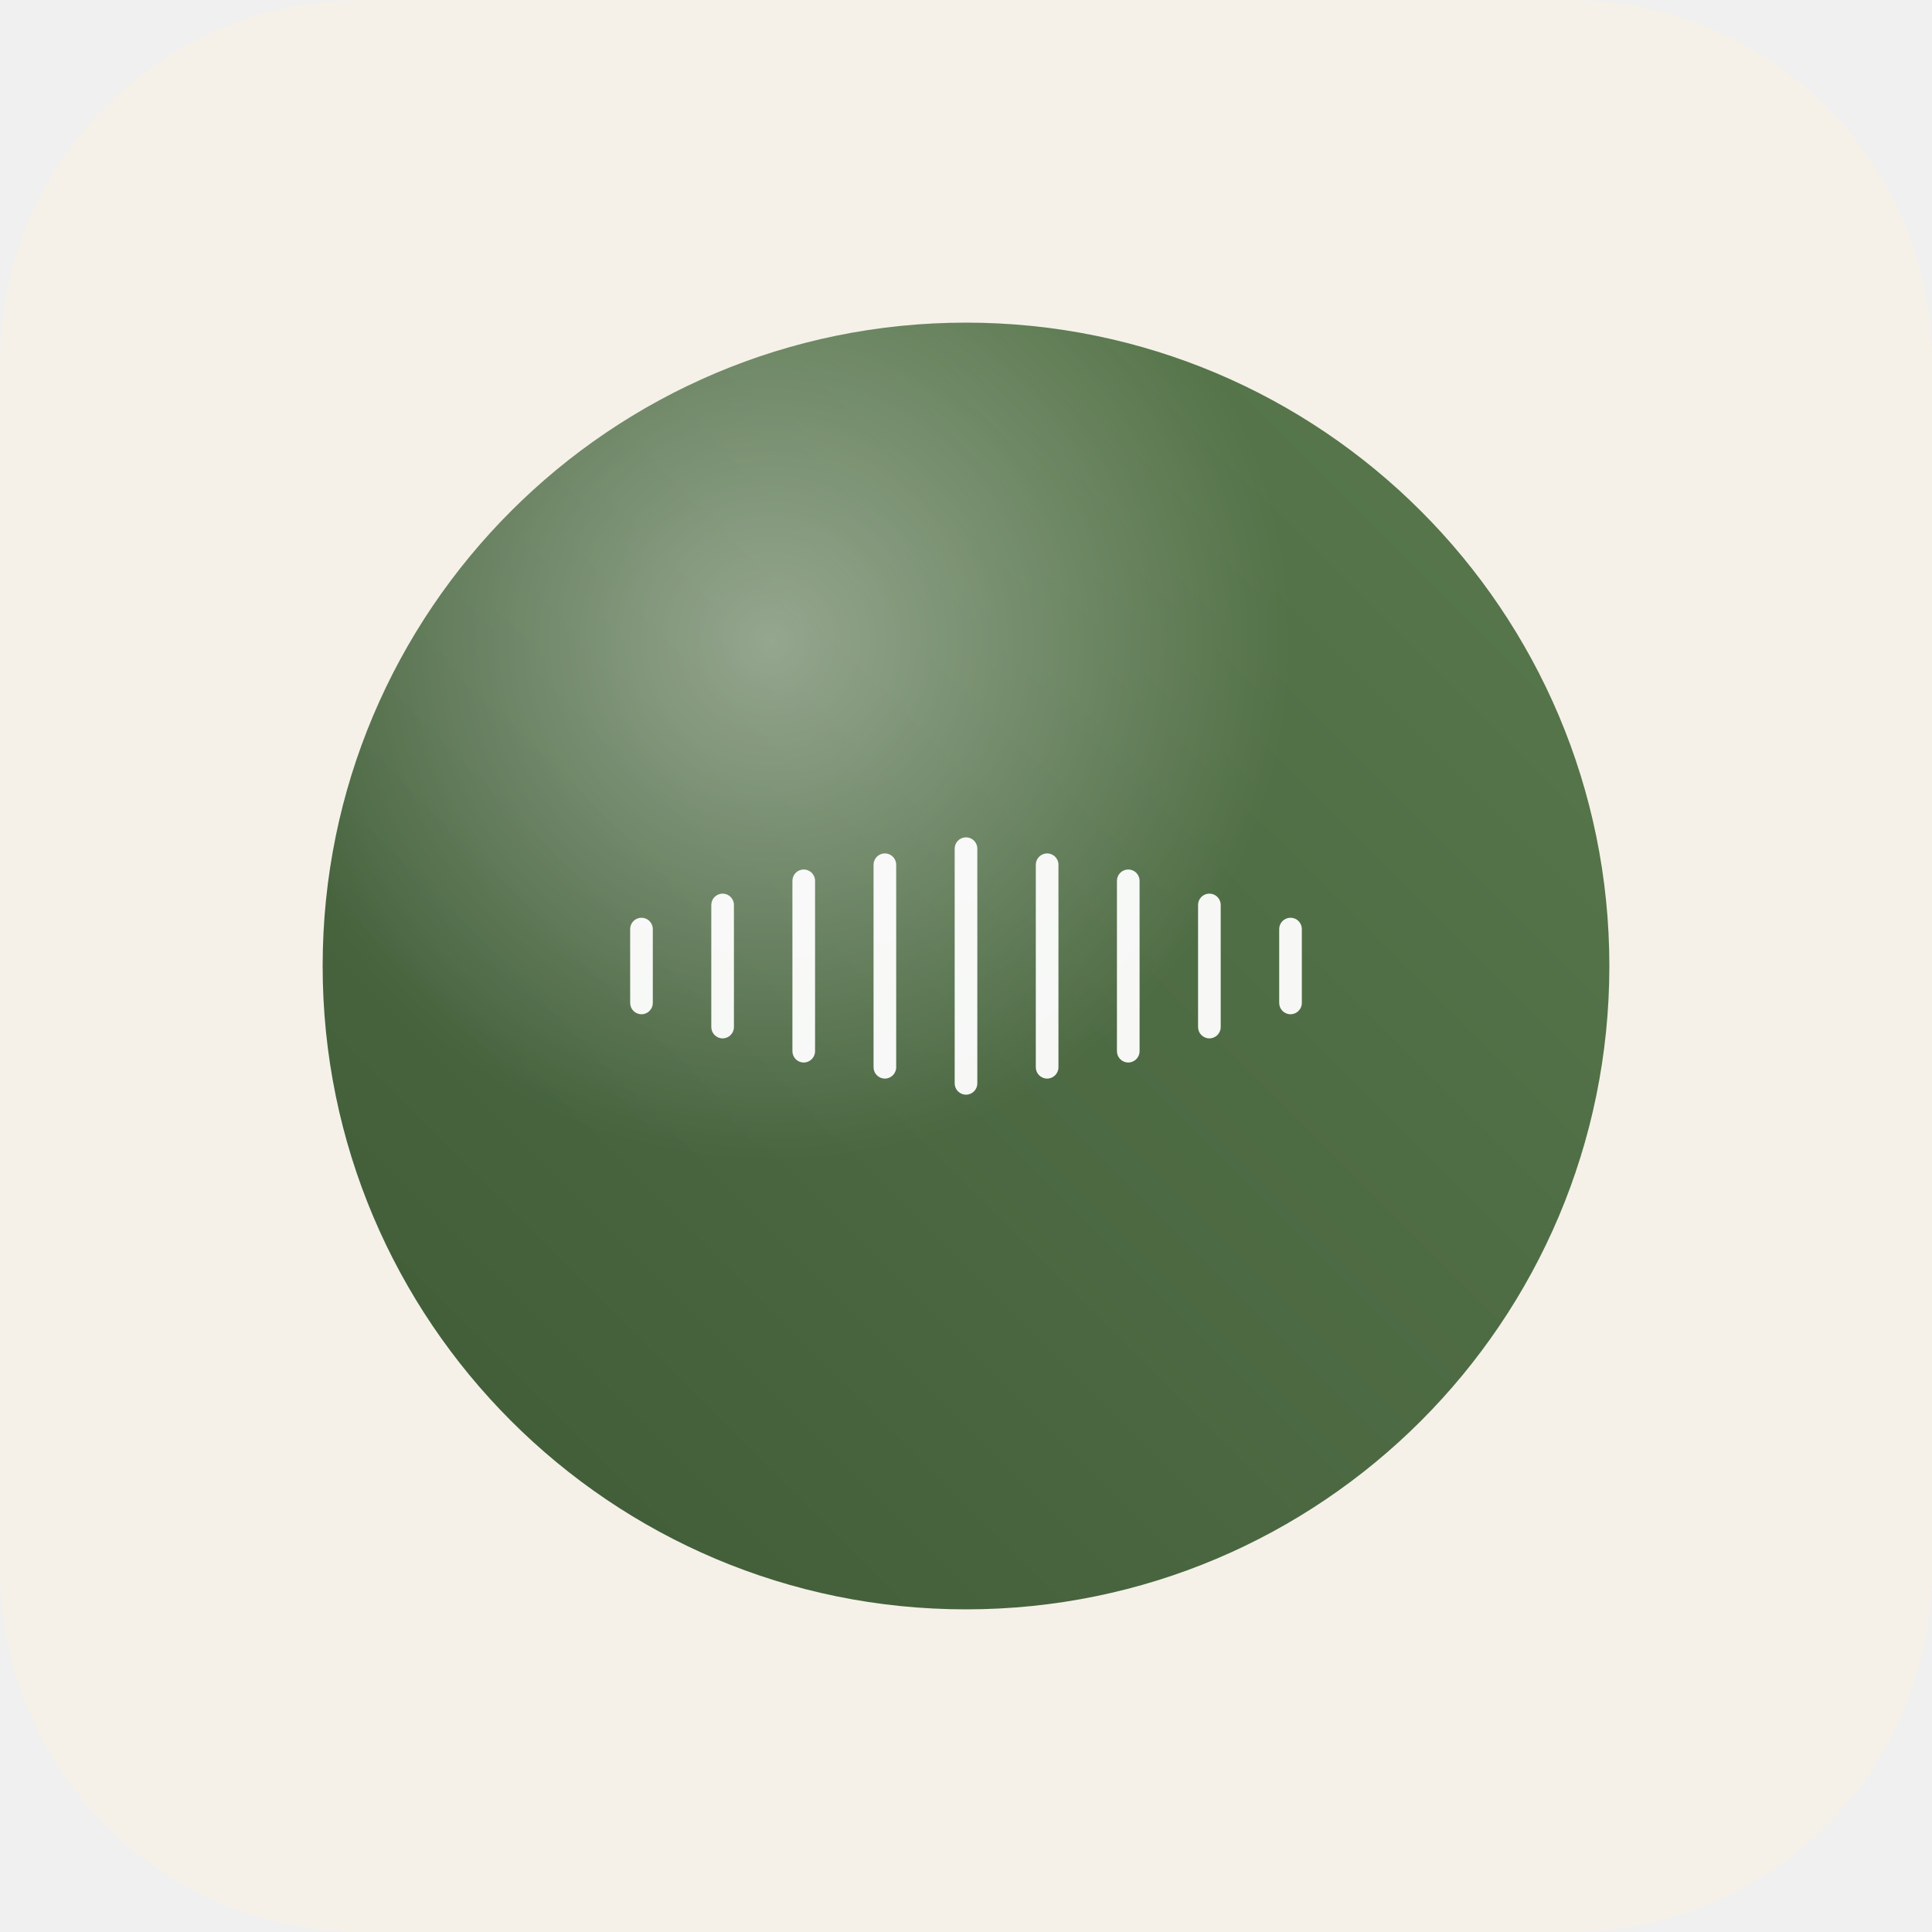
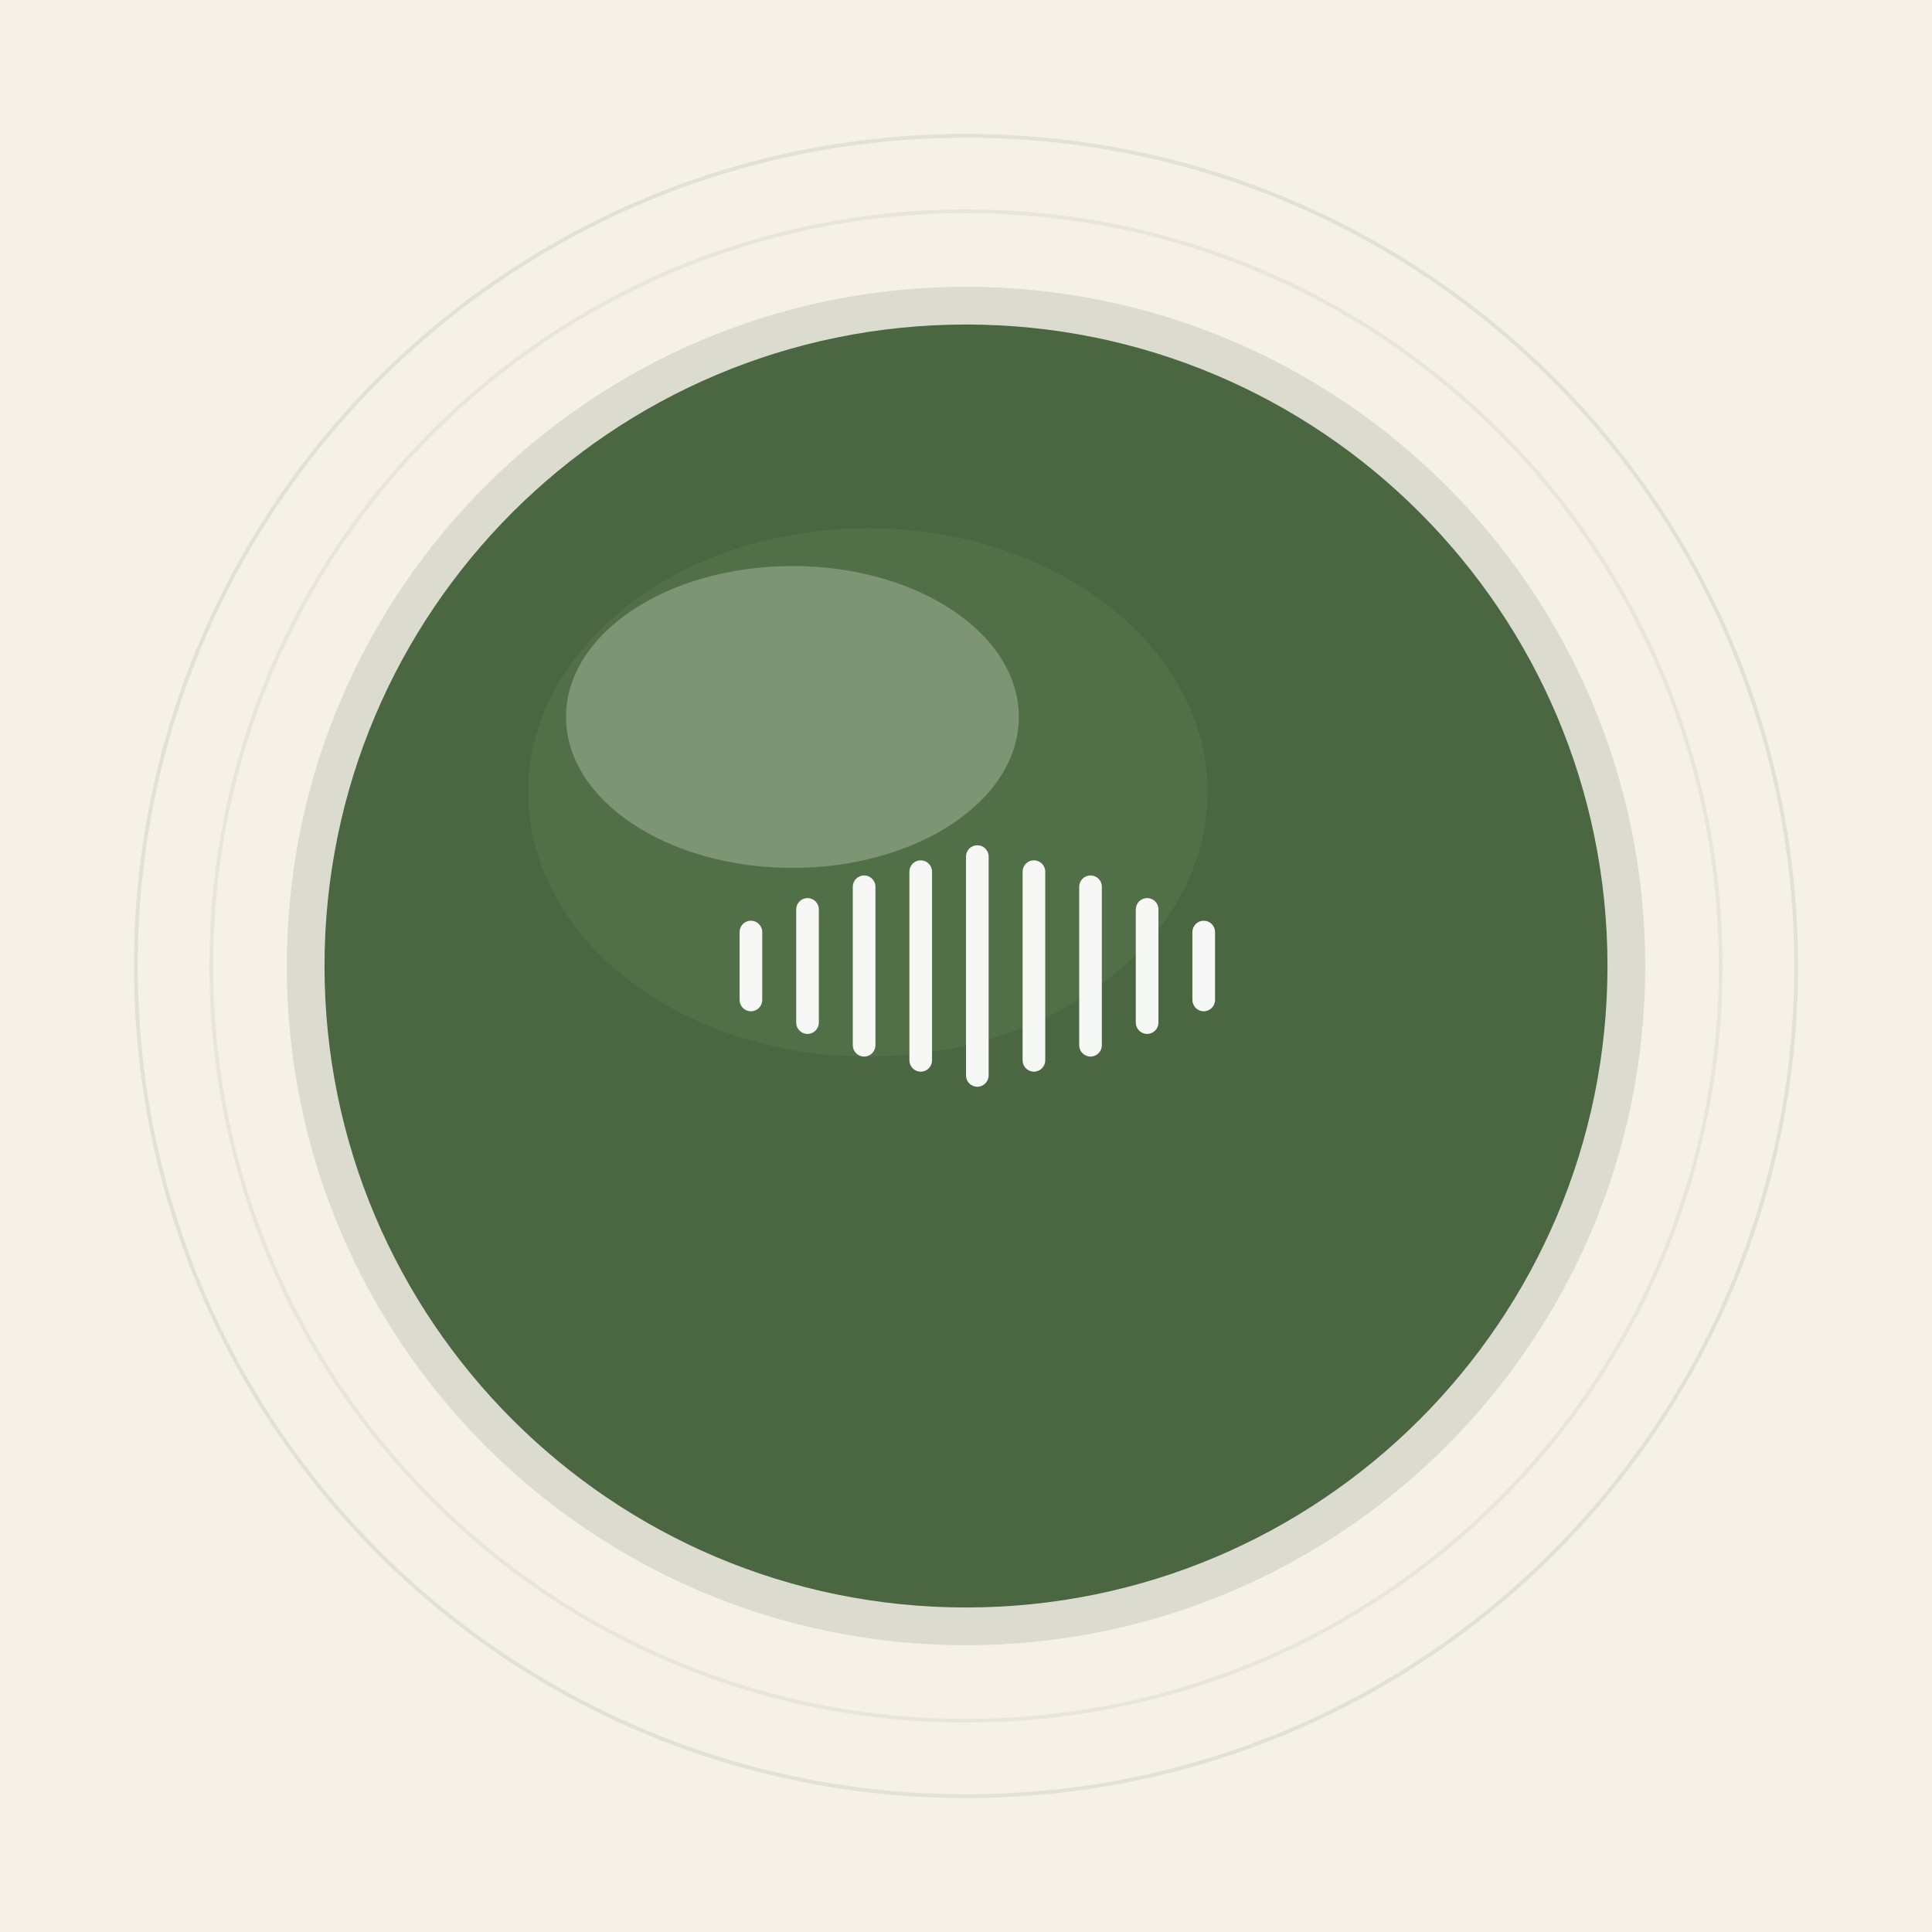
- <svg xmlns="http://www.w3.org/2000/svg" viewBox="0 0 1024 1024" width="1024" height="1024">
-   <defs>
-     <linearGradient id="orbGradient" x1="0%" y1="100%" x2="100%" y2="0%">
-       <stop offset="0%" stop-color="#3d5a35" />
-       <stop offset="40%" stop-color="#4a6741" />
-       <stop offset="100%" stop-color="#5a7a4d" />
-     </linearGradient>
-     <radialGradient id="orbHighlight" cx="35%" cy="25%" r="40%">
-       <stop offset="0%" stop-color="rgba(255,255,255,0.4)" />
-       <stop offset="100%" stop-color="rgba(255,255,255,0)" />
-     </radialGradient>
-   </defs>
-   <rect width="1024" height="1024" rx="192" fill="#F5F1E8" />
-   <circle cx="512" cy="512" r="340.992" fill="url(#orbGradient)" />
-   <circle cx="512" cy="512" r="340.992" fill="url(#orbHighlight)" />
-   <g>
-     <rect x="334" y="486.426" width="12" height="51.149" rx="6" fill="rgba(255,255,255,0.95)" />
-     <rect x="377" y="473.638" width="12" height="76.723" rx="6" fill="rgba(255,255,255,0.95)" />
-     <rect x="420" y="460.851" width="12" height="102.298" rx="6" fill="rgba(255,255,255,0.95)" />
-     <rect x="463" y="452.326" width="12" height="119.347" rx="6" fill="rgba(255,255,255,0.95)" />
-     <rect x="506" y="443.802" width="12" height="136.397" rx="6" fill="rgba(255,255,255,0.95)" />
-     <rect x="549" y="452.326" width="12" height="119.347" rx="6" fill="rgba(255,255,255,0.95)" />
-     <rect x="592" y="460.851" width="12" height="102.298" rx="6" fill="rgba(255,255,255,0.95)" />
-     <rect x="635" y="473.638" width="12" height="76.723" rx="6" fill="rgba(255,255,255,0.95)" />
-     <rect x="678" y="486.426" width="12" height="51.149" rx="6" fill="rgba(255,255,255,0.95)" />
-   </g>
+ <svg xmlns="http://www.w3.org/2000/svg" viewBox="0 0 1024 1024">
+   <rect width="1024" height="1024" fill="#F5F1E8" />
+   <circle cx="512" cy="512" r="440" fill="none" stroke="#4a6741" stroke-width="2" opacity="0.12" />
+   <circle cx="512" cy="512" r="400" fill="none" stroke="#4a6741" stroke-width="2" opacity="0.08" />
+   <circle cx="512" cy="512" r="360" fill="#4a6741" opacity="0.15" />
+   <circle cx="512" cy="512" r="340" fill="#4a6741" />
+   <ellipse cx="460" cy="420" rx="180" ry="140" fill="#5a7a4d" opacity="0.5" />
+   <ellipse cx="420" cy="380" rx="120" ry="80" fill="white" opacity="0.25" />
+   <rect x="392" y="488" width="12" height="48" rx="6" fill="white" opacity="0.95" />
+   <rect x="422" y="476" width="12" height="72" rx="6" fill="white" opacity="0.95" />
+   <rect x="452" y="464" width="12" height="96" rx="6" fill="white" opacity="0.95" />
+   <rect x="482" y="456" width="12" height="112" rx="6" fill="white" opacity="0.95" />
+   <rect x="512" y="448" width="12" height="128" rx="6" fill="white" opacity="0.95" />
+   <rect x="542" y="456" width="12" height="112" rx="6" fill="white" opacity="0.95" />
+   <rect x="572" y="464" width="12" height="96" rx="6" fill="white" opacity="0.95" />
+   <rect x="602" y="476" width="12" height="72" rx="6" fill="white" opacity="0.95" />
+   <rect x="632" y="488" width="12" height="48" rx="6" fill="white" opacity="0.95" />
</svg>
